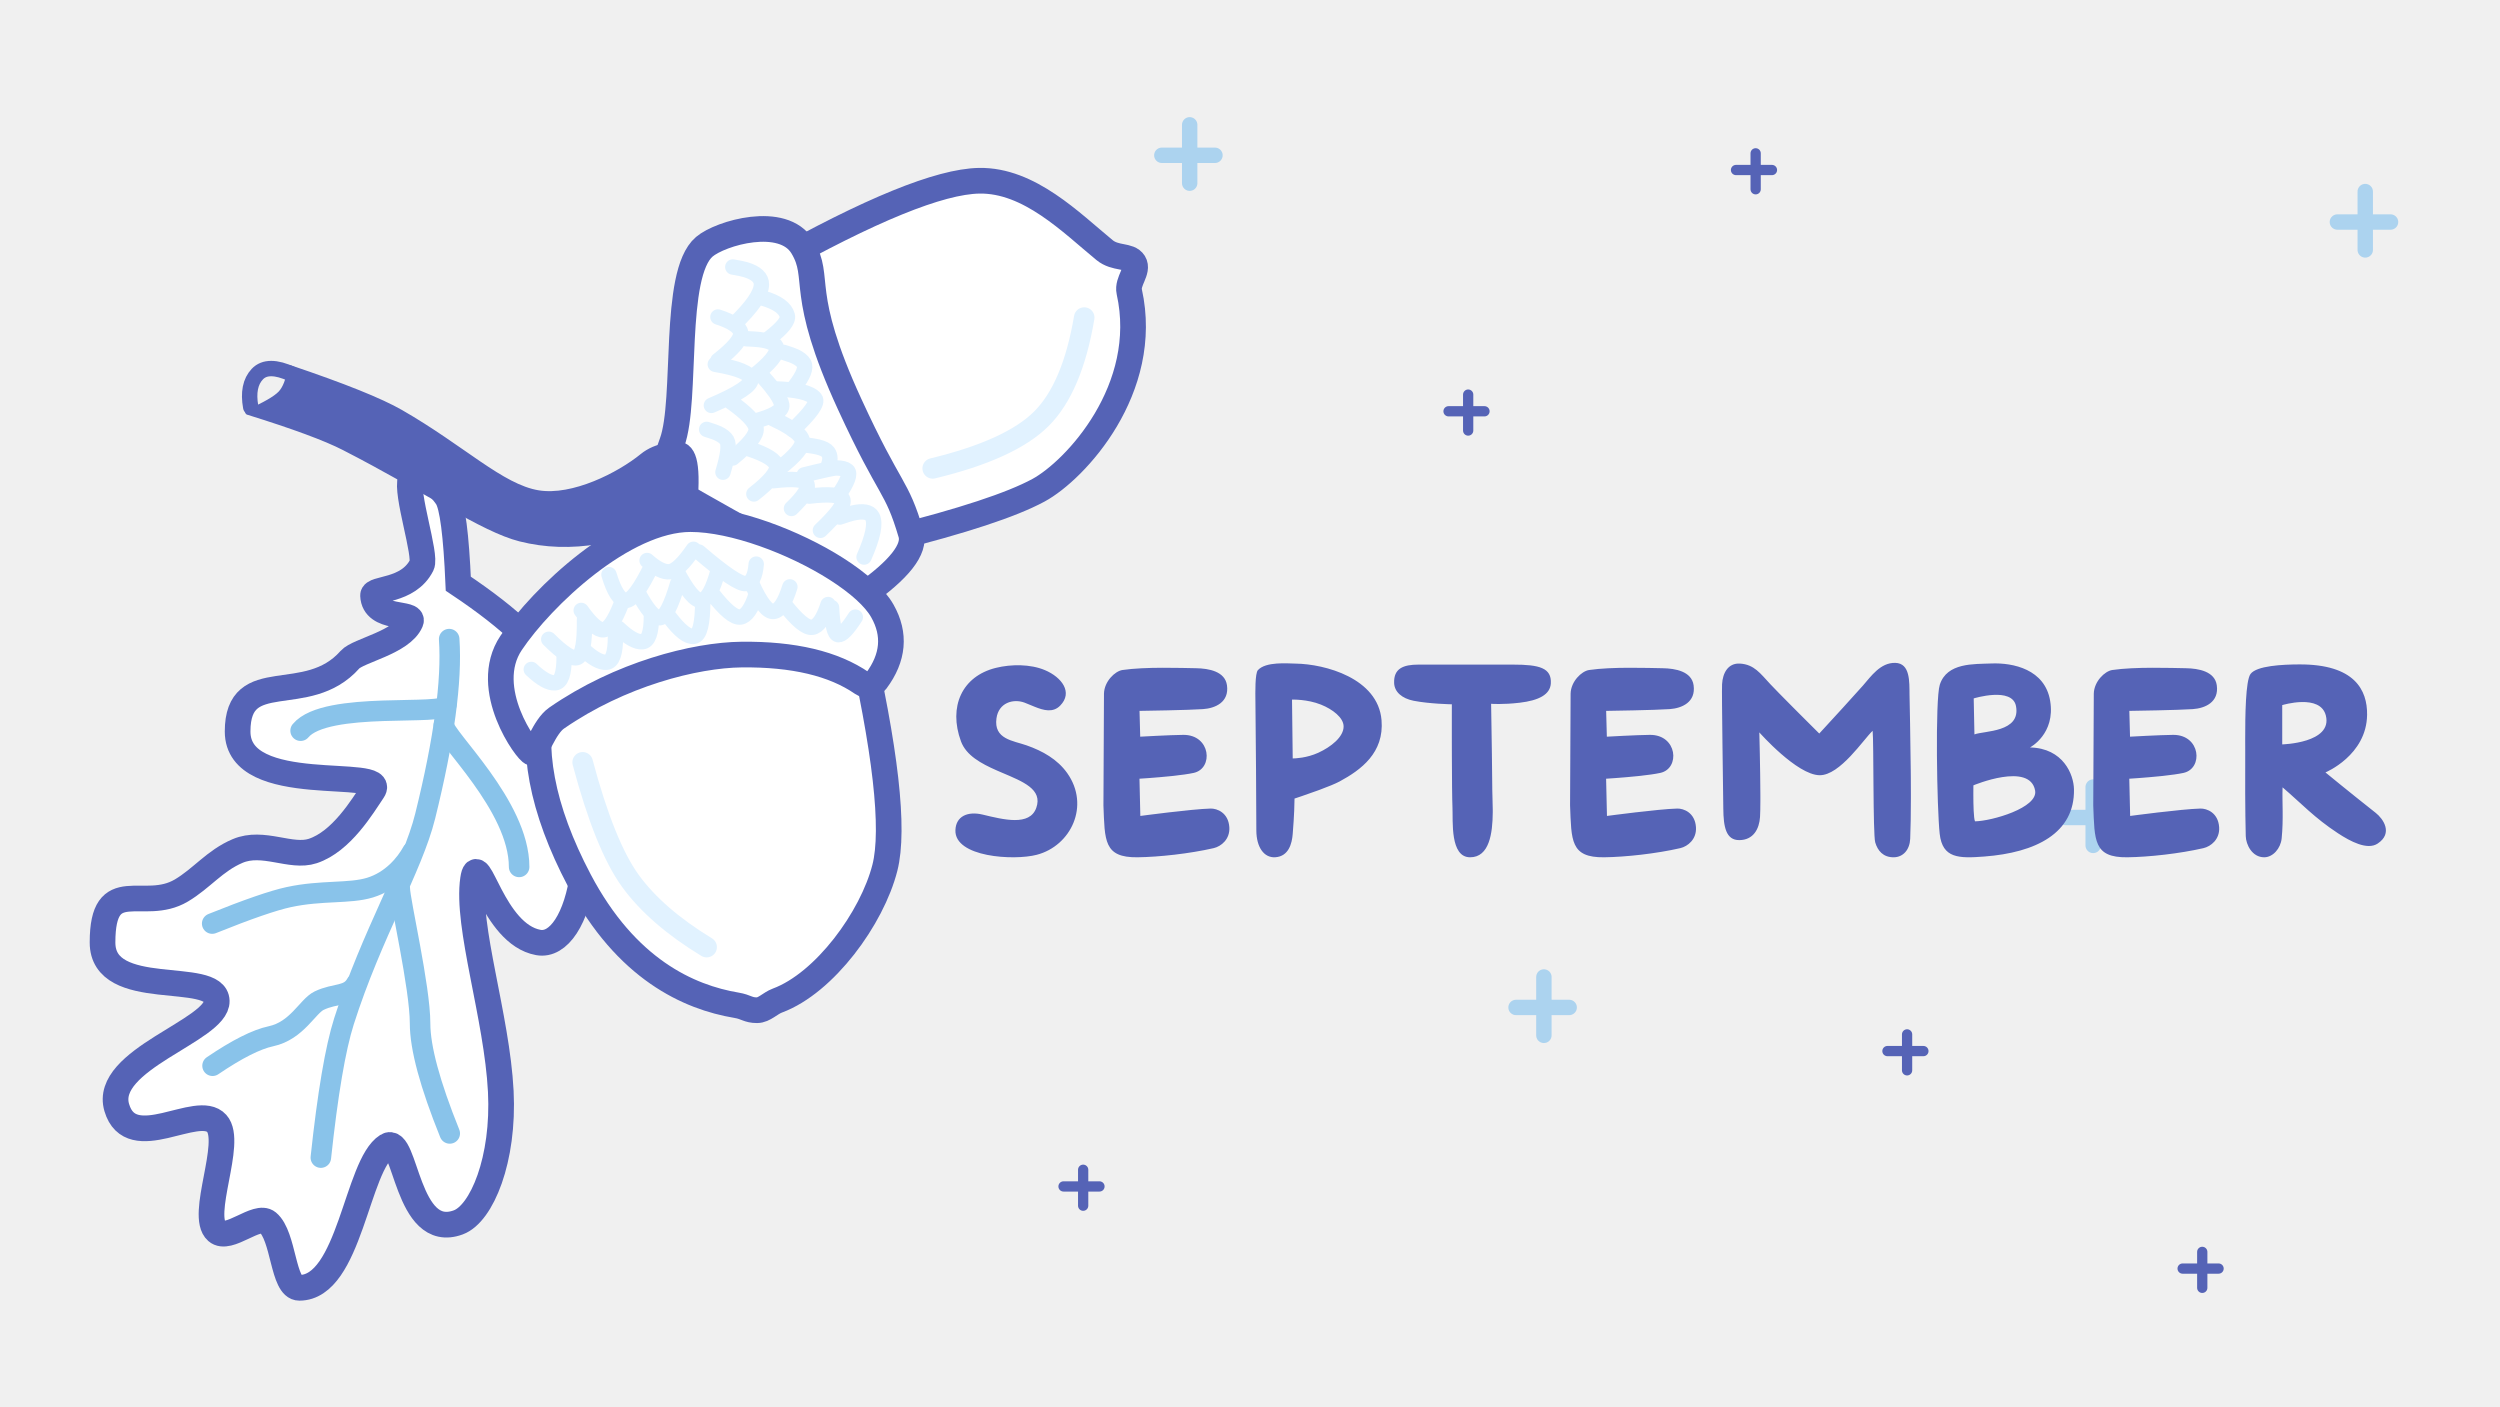
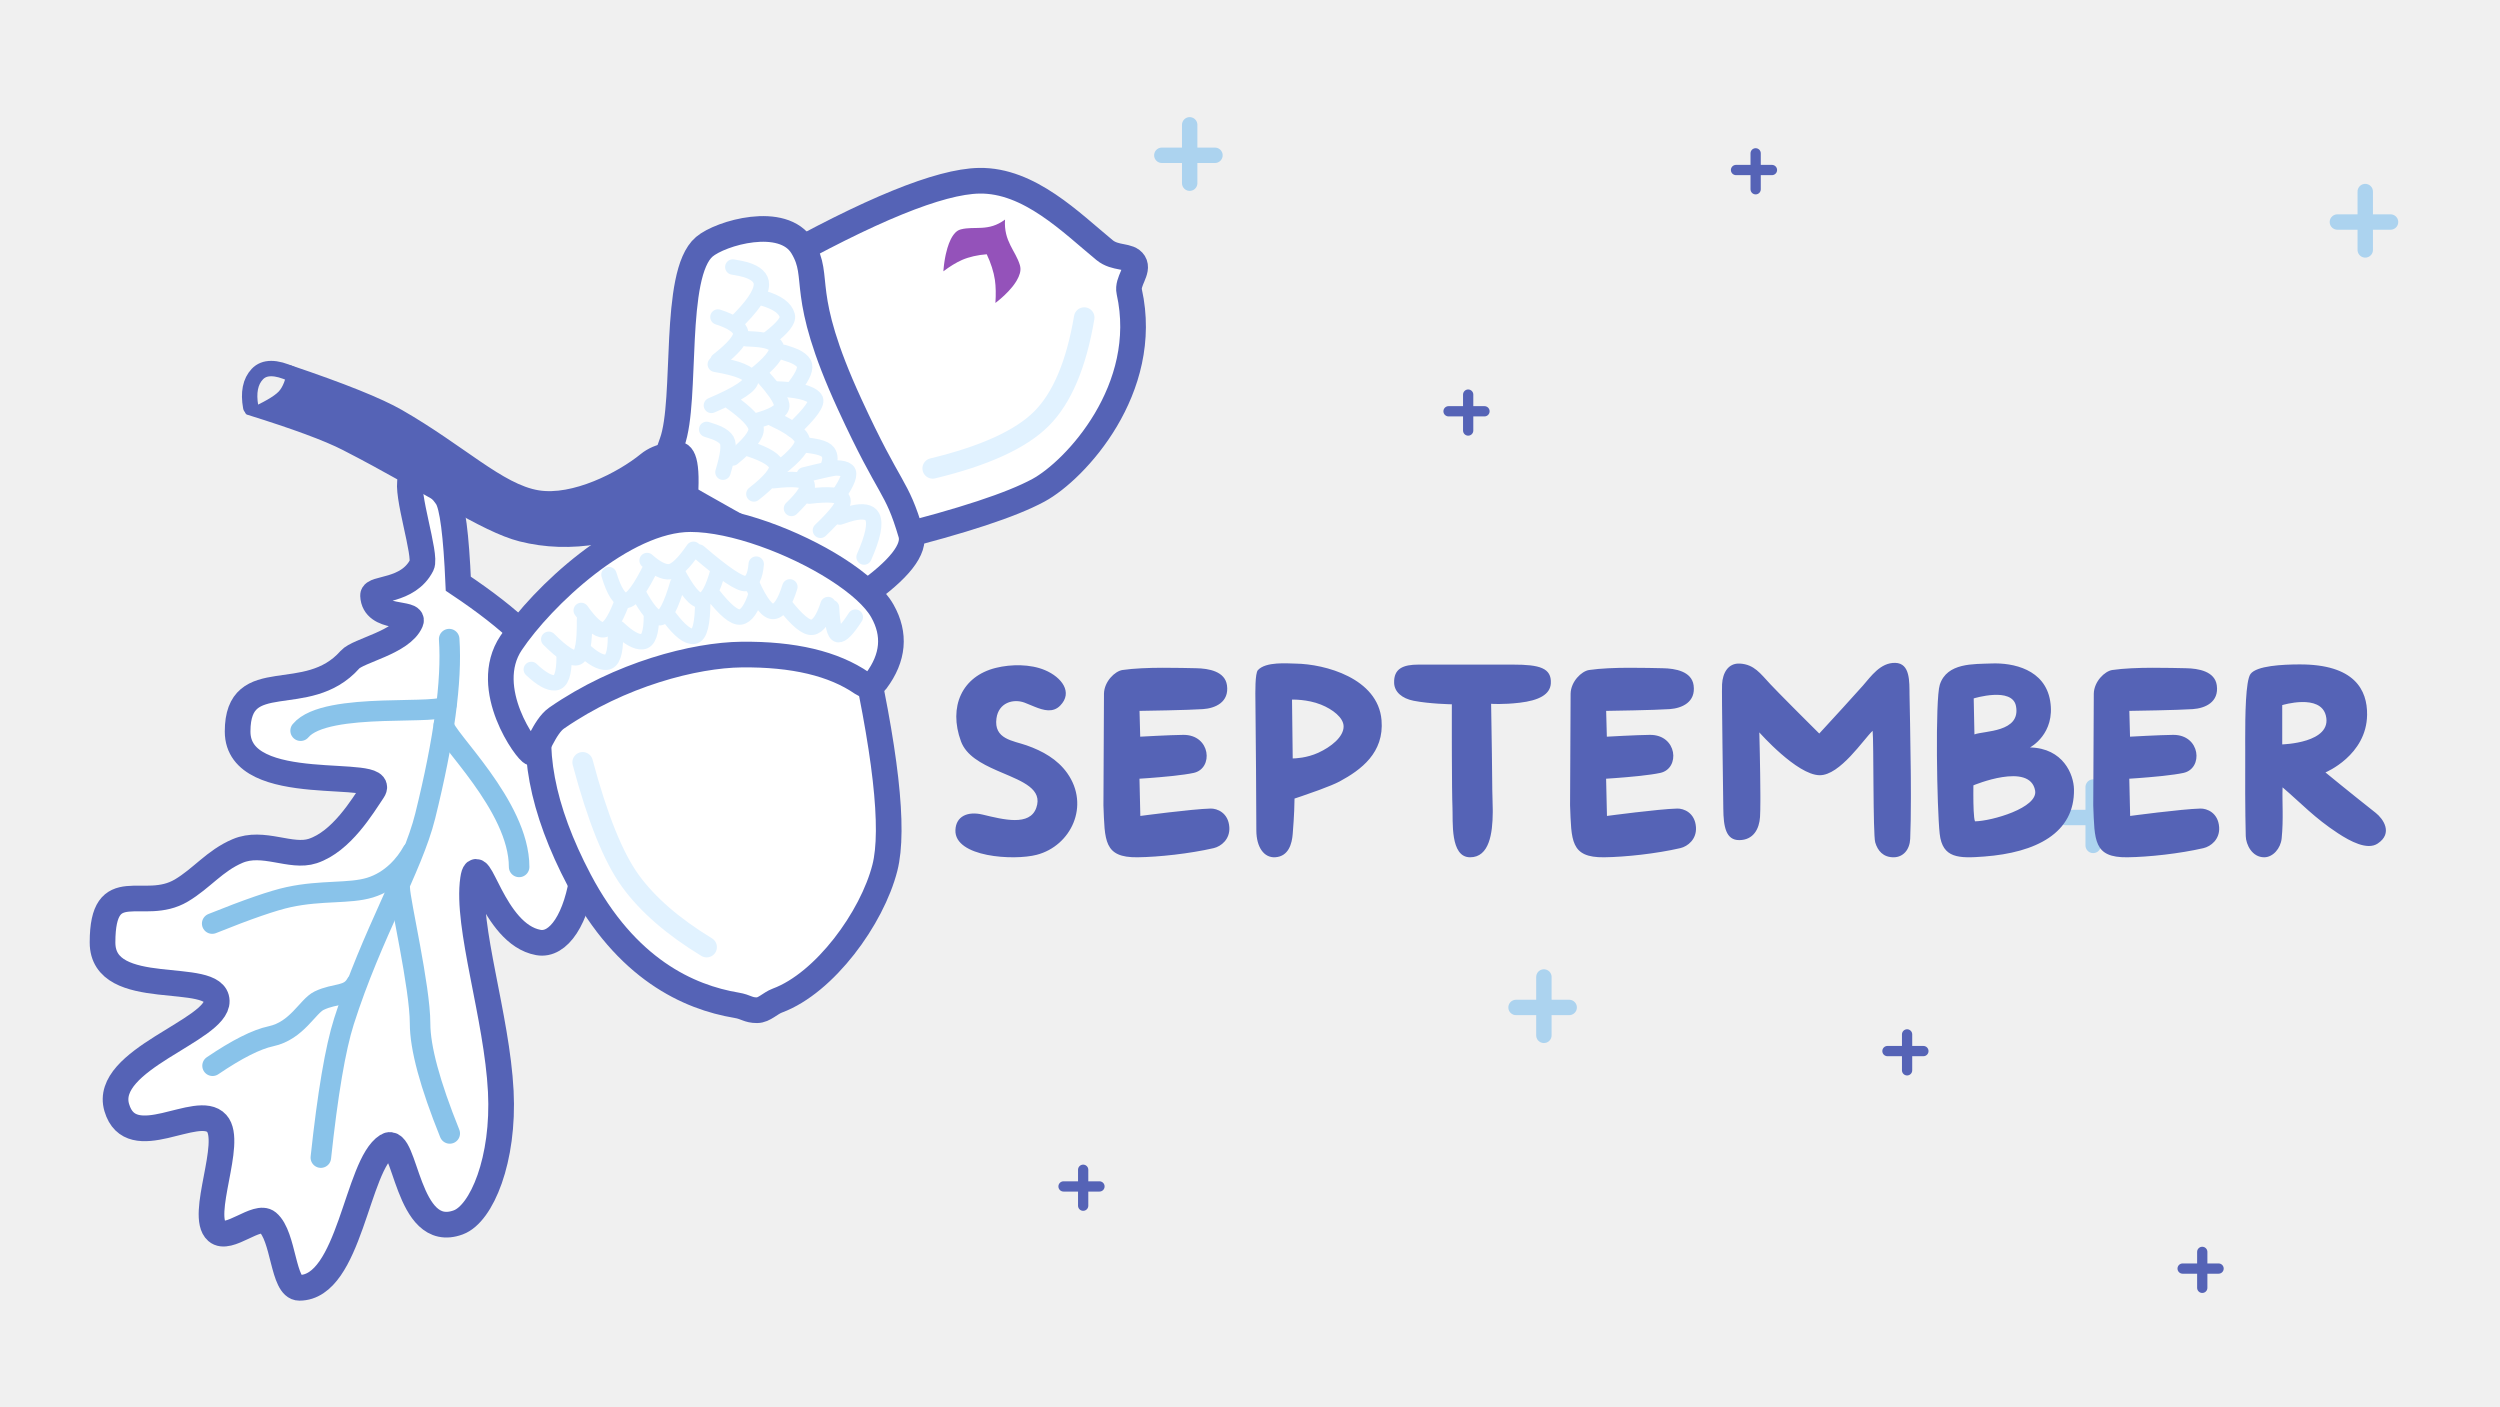
<svg xmlns="http://www.w3.org/2000/svg" width="487" height="274">
  <g fill="none" fill-rule="evenodd">
    <g stroke-linecap="round">
      <path stroke="#ACD3EF" stroke-width="3" d="M231.75 24.316v11.368M226.324 30.25h10.352" />
      <path stroke="#5563B6" stroke-width="2" d="M342 29.868v7M338.176 33.118h7M286 76.868v7M282.176 80.118h7" />
      <path stroke="#ACD3EF" stroke-width="3" d="M460.75 37.316v11.368M455.324 43.25h10.352M300.75 190.316v11.368M295.324 196.25h10.352" />
      <path stroke="#5563B6" stroke-width="2" d="M371.5 201.5v7M367.676 204.75h7M211 227.868v7M207.176 231.118h7M429 243.868v7M425.176 247.118h7" />
      <path stroke="#ACD3EF" stroke-width="3" d="M407.75 153.316v11.368M402.324 159.25h10.352" />
    </g>
    <path d="M48.839 79.302c-.507-2.835-.08-4.975 1.284-6.42 1.363-1.447 3.609-1.447 6.737 0" stroke="#5563B6" stroke-width="3" stroke-linecap="round" />
    <path d="M80 93.264c1.036-2.763 5.536 1.242 7.094 3.658 1.04 1.61 1.766 7.205 2.18 16.783 10.55 7.041 16.765 13.096 18.641 18.163 11.427 30.858 4.781 53.153-3.048 51.729-8.985-1.634-11.772-18.758-12.72-12.32-1.344 9.132 4.66 26.759 5.406 41.31.681 13.258-3.698 23.84-8.28 25.531-10.16 3.75-10.16-17.231-13.883-14.903-5.923 3.705-7.216 27.653-17.082 27.653-3.257 0-2.958-10.094-6.149-12.75-2.112-1.757-7.634 3.77-9.935 1.752-3.47-3.045 3.268-17.377 0-21.025-3.721-4.154-16.703 6.287-19.477-3.08-2.774-9.367 19.628-15.059 19.477-20.765-.165-6.213-22.25 0-22.25-11.403 0-13.54 7.958-5.748 15.348-10.124 3.98-2.356 6.51-5.81 10.965-7.7 4.993-2.12 10.367 1.42 14.647 0 5.597-1.86 9.64-8.651 11.734-11.773 3.212-4.788-26.38 1.555-26.38-11.5s13.48-4.505 21.886-14c1.58-1.784 10.096-3.347 11.826-7.377.88-2.05-7.14-.183-7.332-5.123-.06-1.555 6.816-.633 9.484-5.904.963-1.902-3.188-14.07-2.152-16.832ZM150.085 51.776c19.397-10.903 32.947-16.425 40.651-16.567 9.772-.18 17.962 8.203 24.438 13.515 2.113 1.734 4.767.918 5.714 2.44.973 1.562-1.358 3.639-.907 5.668 4.2 18.914-10.48 34.77-17.691 38.675-5.237 2.834-14.816 5.99-28.737 9.467l-23.468-53.198Z" stroke="#5563B6" stroke-width="5" fill="#FFF" />
    <path d="M130.923 86.187c3.021-8.279.015-32.777 6.273-38.115 3.145-2.682 15.357-6.255 19.12 0 3.764 6.254-.996 8.51 9.199 30.669 8.038 17.471 9.06 15.467 11.948 25.236.883 2.988-2.26 6.995-9.43 12.023-23.05-12.677-34.57-19.11-34.557-19.3 1.03-15.933-5.574-2.234-2.553-10.513Z" stroke="#5563B6" stroke-width="5" fill="#FFF" />
    <path d="M201.96 166.514c6.7-1.752 10.4-9.6 5.945-15.9-1.923-2.718-4.828-4.33-7.908-5.413-2.641-.929-6.46-1.188-5.883-5.287.425-3.013 3.236-3.857 5.458-3.045.503.184 1.03.413 1.565.637l.403.166c1.753.71 3.569 1.223 4.985-.22 2.543-2.593.282-5.535-2.967-6.908-2.856-1.207-6.605-1.173-9.554-.445-6.603 1.628-9.29 7.558-6.805 14.32 1.009 2.745 3.926 4.319 6.917 5.637l.528.23.527.226c4.123 1.758 7.972 3.233 6.7 6.848-1.273 3.62-6.382 2.301-10.45 1.324-2.912-.7-5.213.315-5.306 3.032-.182 5.268 11.368 5.969 15.846 4.798Zm19.624.485c4.206-.054 10.165-.706 14.83-1.78 1.469-.338 3.216-1.738 3.06-4.085-.19-2.833-2.402-3.659-3.653-3.627-3.655.093-13.684 1.439-13.684 1.439l-.168-7.252s3.09-.186 6.132-.503l.552-.059c1.467-.162 2.877-.353 3.874-.57 3.908-.847 3.348-7.454-2.027-7.41-2.555.022-8.387.353-8.387.353l-.134-5.025h.036c.628-.01 9.468-.144 12.327-.343 2.408-.167 5.132-1.353 4.672-4.646-.378-2.7-3.521-3.282-6.034-3.322-2.817-.044-9.882-.306-14.316.347-1.477.218-3.552 2.237-3.61 4.595l-.105 21.779c.271 6.82.037 10.193 6.635 10.109Zm26.83-.005c2.637-.165 3.254-2.691 3.402-4.49.314-3.803.35-6.124.353-6.762v-.18s2.195-.72 4.461-1.549l.504-.185c1.51-.56 2.984-1.15 3.79-1.584 4.207-2.265 8.737-5.608 8.198-11.972-.692-8.163-11.028-10.92-16.718-11.002-1.605-.022-5.824-.431-7.368 1.275-.561.62-.506 4.334-.48 6.169.094 6.968.16 19.624.179 25.047.011 3.318 1.521 5.368 3.678 5.233Zm3.471-19.249h-.064l-.136-11.461s2.94-.109 5.64.974c2.278.913 4.384 2.536 4.409 4.227.03 2.05-2.448 4.02-4.934 5.153-2.252 1.028-4.511 1.102-4.915 1.107ZM286.376 167c3.765 0 4.386-4.715 4.412-8.75v-.51c-.008-1.604-.096-3.059-.095-4.008v-.318a747.294 747.294 0 0 0-.073-6.538l-.01-.702-.005-.352-.01-.704c-.06-4.103-.125-8.019-.125-8.019s2.233.182 5.562-.208c3.745-.439 5.957-1.602 6.071-3.784.157-2.99-2.208-3.642-7.341-3.642h-4.61l-.587.001h-2.247l-.545.001h-8.957l-1.498-.002c-2.953-.003-4.854.755-4.74 3.604.069 1.735 1.547 2.995 3.795 3.44 3.102.614 7.444.688 7.444.688V138.013l-.001.163v.778l-.001.224v4.439l.007 2.885.002.742c.014 4.213.046 8.506.119 10.111.116 2.58-.504 9.645 3.433 9.645Zm26.108-.001c4.206-.054 10.165-.706 14.83-1.78 1.469-.338 3.216-1.738 3.06-4.085-.19-2.833-2.402-3.659-3.653-3.627-3.655.093-13.684 1.439-13.684 1.439l-.168-7.252s3.09-.186 6.132-.503l.552-.059c1.467-.162 2.877-.353 3.874-.57 3.908-.847 3.348-7.454-2.027-7.41-2.555.022-8.387.353-8.387.353l-.134-5.025h.036c.628-.01 9.468-.144 12.327-.343 2.408-.167 5.132-1.353 4.672-4.646-.378-2.7-3.521-3.282-6.034-3.322-2.817-.044-9.882-.306-14.316.347-1.477.218-3.552 2.237-3.61 4.595l-.105 21.779c.271 6.82.037 10.193 6.635 10.109Zm56.42.001c1.827-.018 3.11-1.462 3.203-3.603.092-2.146.13-4.909.133-7.866v-.94c0-.946-.005-1.907-.01-2.869l-.012-1.443c-.06-6.727-.22-13.219-.243-14.932-.032-2.514.16-6.145-2.773-6.22-2.893-.073-4.727 2.623-6.318 4.441-.738.844-2.302 2.568-3.89 4.306l-.414.453c-2.136 2.338-4.187 4.565-4.187 4.565l-.026-.026-.134-.132-.336-.335-.229-.227c-.66-.656-1.704-1.697-2.86-2.853l-.66-.66-.447-.45-.674-.677c-1.721-1.73-3.387-3.421-4.182-4.272-1.917-2.051-3.124-3.827-5.89-3.994-2.34-.14-3.379 1.859-3.496 4.014-.047.852.005 6.04.074 11.447l.011.903c.066 5.119.141 10.23.156 11.867.031 3.59.516 6.18 3.125 6.158 2.741-.023 3.877-2.171 4.029-4.515.045-.707.065-1.874.068-3.269v-.926c-.015-5.083-.205-12.274-.205-12.274s7.305 8.278 11.728 8.342c4.002.058 8.628-7.075 10.345-8.65.225 2.007.05 20.187.504 21.737.476 1.626 1.554 2.92 3.61 2.9Zm17.635-.147c10.021-.763 17.64-4.535 17.472-13.102-.056-2.882-2.091-8.001-8.568-8.15 0 0 4.994-2.611 3.929-9.065-1.017-6.159-7.218-7.467-11.486-7.29-3.38.139-8.624-.191-10.014 4.142-.92 2.866-.556 24.216-.021 29.035.534 4.815 3.753 4.805 8.688 4.43Zm-1.919-23.79-.142-7.012s7.513-2.319 8.238 1.499c.975 5.14-6.215 4.786-8.096 5.513Zm.109 16.934c-.264-.589-.318-3.231-.322-5.098v-.449c.001-.859.012-1.465.012-1.465s11.022-4.623 12.023 1.025c.592 3.343-8.431 5.933-11.713 5.987Zm29.67 7.002c4.207-.054 10.166-.706 14.831-1.78 1.469-.338 3.216-1.738 3.06-4.085-.19-2.833-2.402-3.659-3.653-3.627-3.655.093-13.684 1.439-13.684 1.439l-.168-7.252s3.09-.186 6.132-.503l.552-.059c1.467-.162 2.877-.353 3.874-.57 3.908-.847 3.348-7.454-2.027-7.41-2.555.022-8.387.353-8.387.353l-.134-5.025h.036c.628-.01 9.468-.144 12.327-.343 2.408-.167 5.132-1.353 4.672-4.646-.378-2.7-3.521-3.282-6.034-3.322-2.817-.044-9.882-.306-14.316.347-1.477.218-3.552 2.237-3.61 4.595l-.105 21.779c.271 6.82.037 10.193 6.635 10.109Zm26.668.001c1.699 0 3.209-1.725 3.402-3.685.377-3.813.076-6.993.175-9.941 3.694 3.164 6.21 5.94 10.78 8.938 2.408 1.58 5.715 3.354 7.738 2.019 3.063-2.023 1.084-4.834-.372-5.982-5.167-4.076-9.793-7.882-9.793-7.882s8.013-3.313 8.114-11.221c.062-4.82-2.419-9.862-13.211-9.819-3.298.013-8.3.254-9.498 1.863-.964 1.293-1.04 8.13-1.037 12.578v.633l.004 1.397V146.78c-.023 4.203-.023 11.24.104 16.086.044 1.694 1.248 4.134 3.594 4.134Zm3.512-21.993-.002-7.65s7.428-2.283 8.502 2.042c1.332 5.365-8.5 5.607-8.5 5.608Z" fill="#5563B6" fill-rule="nonzero" />
    <path d="M106.021 135.049c11.195-6.51 20.539-10.69 28.03-12.54 7.492-1.848 18.507-1.848 33.047 0 5.43 23.5 7.19 39.009 5.278 46.527-2.492 9.806-11.724 22.458-20.944 25.876-1.384.513-2.58 1.879-3.95 1.879-1.83 0-2.052-.639-4.014-.967-9.297-1.556-21.489-7.021-30.603-24.31-7.358-13.958-9.64-26.113-6.844-36.465Z" stroke="#5563B6" stroke-width="5" fill="#FFF" />
    <path d="M113.5 148.5c2.871 10.803 5.973 18.503 9.304 23.098 3.332 4.596 8.282 8.897 14.85 12.902M181.688 91.244c10.097-2.436 17.154-5.659 21.172-9.668 4.018-4.01 6.8-10.58 8.345-19.713" stroke="#E1F2FF" stroke-width="4" stroke-linecap="round" />
    <path d="M99.566 125.242c5.99-8.945 21.943-24.117 34.938-24.117 8.448 0 20.296 4.52 28.39 9.673 4.354 2.773 7.528 5.62 8.998 8.227 2.564 4.548 2.16 9.084-1.213 13.61a2 2 0 0 1-2.74.45c-5.54-3.827-13.371-5.686-23.493-5.575-9.055.099-23.674 3.81-36.028 12.378-2.449 1.698-3.912 6.759-4.774 6.759-.863 0-10.068-12.46-4.078-21.405Z" stroke="#5563B6" stroke-width="5" fill="#FFF" />
    <path d="M124.221 115.319c1.847 3.477 3.292 5.15 4.333 5.02 1.042-.131 2.191-2.347 3.45-6.649M113.221 118.914c1.847 2.612 3.292 3.869 4.333 3.77 1.042-.097 2.191-1.762 3.45-4.994M106.894 124.531c2.784 2.784 4.654 3.962 5.612 3.533.957-.43 1.41-2.885 1.355-7.366M131.804 111.207c2.057 3.97 3.665 5.882 4.825 5.733 1.16-.15 2.24-2.06 3.24-5.733M136.137 107.536c4.946 4.246 7.999 6.295 9.158 6.146 1.16-.15 1.83-1.413 2.014-3.793M138.84 115.766c2.422 3.104 4.212 4.58 5.372 4.432 1.16-.15 2.192-1.626 3.097-4.432M146.854 82.096c3.82-1.005 5.629-2.087 5.428-3.246-.202-1.16-1.402-2.944-3.602-5.354M138.58 78.971c5.286-2.254 7.854-3.962 7.705-5.121-.149-1.16-2.465-2.12-6.947-2.882M142.725 89.221c3.193-2.598 4.713-4.52 4.56-5.764-.153-1.244-1.817-2.99-4.99-5.236M146.854 96.221c3.103-2.421 4.58-4.212 4.431-5.371-.149-1.16-1.963-2.308-5.44-3.445M154.18 99.048c2.46-2.362 3.446-3.967 2.958-4.817-.488-.85-2.649-1.044-6.484-.585M161.29 90.888c.501-1.174.501-2.112 0-2.813-.293-.411-.947-.745-1.96-1.002-.476-.12-1.368-.263-2.676-.427M163.314 96.483c1.811-2.625 2.394-4.223 1.749-4.794-.38-.335-1.091-.513-2.136-.535-.491-.01-2.582.442-6.273 1.358" stroke="#E1F2FF" stroke-width="3" stroke-linecap="round" />
    <path d="M154.471 83.721c3.475-3.282 4.907-5.309 4.298-6.08-.929-1.176-3.643-1.805-8.144-1.888M149.847 65.892c2.59-1.984 3.763-3.452 3.52-4.405-.37-1.451-1.925-2.58-4.664-3.386M154.817 75.304c1.669-2.159 2.26-3.662 1.772-4.512-.287-.498-.857-.95-1.71-1.357-.4-.19-1.143-.453-2.225-.789M140.832 91.987c.992-3.28 1.244-5.345.757-6.195-.287-.498-.857-.95-1.71-1.357-.4-.19-1.143-.453-2.225-.789M159.817 103.304c3.368-3.2 4.809-5.223 4.321-6.073-.488-.85-2.649-1.044-6.484-.585" stroke="#E1F2FF" stroke-width="3" stroke-linecap="round" />
    <path d="M151.854 91.221c3.103-2.421 4.58-4.212 4.431-5.371-.149-1.16-2.036-2.584-5.66-4.274M146.854 73.221c3.103-2.421 4.58-4.212 4.431-5.371-.11-.864-1.231-1.43-3.36-1.695-.486-.06-1.333-.117-2.54-.168M143.06 63.106c3.472-3.338 5.226-5.89 5.262-7.66.027-1.318-.998-2.29-3.074-2.914-.473-.143-1.306-.316-2.498-.52M168.317 108.515c1.749-3.956 2.284-6.574 1.605-7.856-.505-.955-1.807-1.187-3.906-.696-.478.112-1.289.364-2.432.757" stroke="#E1F2FF" stroke-width="3" stroke-linecap="round" />
    <path d="M139.854 70.221c3.103-2.421 4.58-4.212 4.431-5.371-.149-1.16-1.626-2.192-4.431-3.097M152.84 117.766c2.422 3.104 4.212 4.58 5.372 4.432 1.16-.15 2.192-1.626 3.097-4.432M161.98 118.342c.164 3.413.59 5.178 1.281 5.297.69.118 1.81-1.023 3.356-3.424M146.444 113.69c1.685 3.764 3.108 5.57 4.267 5.422 1.16-.15 2.212-1.745 3.156-4.787M130.495 120.345c1.942 2.56 3.493 3.765 4.653 3.616 1.16-.149 1.742-2.463 1.747-6.943M120.495 122.41c1.942 1.84 3.493 2.706 4.653 2.599 1.16-.107 1.742-1.771 1.747-4.991M113.495 126.41c1.942 1.84 3.493 2.706 4.653 2.599 1.16-.107 1.742-1.771 1.747-4.991M103.495 130.41c1.942 1.84 3.493 2.706 4.653 2.599 1.16-.107 1.742-1.771 1.747-4.991M118.629 111.937c1 3.299 2.085 4.976 3.253 5.03 1.168.056 2.867-2.214 5.098-6.809M126.052 109.189c1.803 1.6 3.284 2.326 4.443 2.177 1.16-.149 2.69-1.604 4.589-4.366" stroke="#E1F2FF" stroke-width="3" stroke-linecap="round" />
    <path d="M56.531 71.647c10.425 3.517 17.598 6.4 21.52 8.651 12.12 6.955 19.642 14.54 26.816 15.712 6.738 1.102 15.77-3.506 20.248-7.163 2.602-2.126 7.147-3.152 8.095 0 .633 2.101.633 5.665 0 10.692-11.492 6.1-22.125 7.91-31.898 5.435-7.333-1.858-18.075-9.428-34.305-17.757-3.602-1.85-9.845-4.155-18.728-6.919 3.294-1.454 5.412-2.675 6.354-3.662.942-.988 1.575-2.65 1.898-4.989Z" stroke="#5563B6" fill="#5563B6" stroke-linejoin="round" />
    <path d="M87.5 124.5c.559 8.14-.997 19.626-4.668 34.457-2.511 10.147-10.405 22.964-15.825 39.994-1.668 5.24-3.17 14.09-4.507 26.549" stroke="#89C3EA" stroke-width="4" stroke-linecap="round" />
    <path d="M80.334 165.91c-1.336 2.441-4.081 5.726-8.265 7-4.027 1.226-9.392.46-15.819 1.846-3.01.65-7.983 2.367-14.916 5.154M77.881 173.103c0 2.338 3.95 19.196 3.95 26.275 0 4.72 1.926 11.858 5.78 21.415M86.462 141.258c0 2.338 14.664 15.657 14.664 27.618M86.944 137.292c0 2.337-23.432-.9-28.385 5.046M69.405 191.606c-1.443 2.611-4.032 1.78-7.234 3.32-2.258 1.085-4.31 5.851-9.396 6.938-2.826.604-6.616 2.517-11.37 5.742" stroke="#89C3EA" stroke-width="4" stroke-linecap="round" />
+     <path d="M195.657 43.14c.057-.195.109-.326.124-.37.005-.005-.004.002 0 0 .001 0 0 0 0 0-.292 4.255 2.073 6.064 2.902 8.905.005.042.015.088.028.14.018.063.032.13.043.195.135.784-.144 1.691-.696 2.632l-.01.015c-.044.08-.093.157-.142.235l-.001.003c-.091.142-.19.287-.292.431l-.03.045c-.03.039-.06.078-.088.118l-.088.12-.093.119-.095.122-.069.085c-.879 1.086-2.034 2.156-3.245 3.083 0 0-.01.014 0 0 .115-1.601.087-3.204-.098-4.489-.222-1.548-.807-3.356-1.59-4.997-1.713.122-3.456.513-4.807 1.103-1.13.496-2.416 1.283-3.64 2.222.009-.133.02-.265.03-.398l.013-.118c.009-.095.017-.189.028-.283.003-.043.009-.088.014-.13a25.51 25.51 0 0 1 .046-.4l.049-.355c0-.012.002-.024.005-.036.018-.136.04-.273.061-.409l.006-.031.061-.364c.004-.025.01-.05.013-.074l.063-.33a19.047 19.047 0 0 1 .093-.44v-.002c.09-.397.19-.782.299-1.151 0-.005.002-.01.003-.014.185-.615.4-1.182.643-1.677.036-.072.073-.143.11-.211l.003-.008h.001c.033-.064.068-.126.102-.184l.001-.002c0-.002.003-.004.004-.006.037-.065.074-.128.113-.188l.017-.024v-.002a4.942 4.942 0 0 1 .178-.262c.003-.004.007-.008.01-.014a3.743 3.743 0 0 1 .317-.38l.058-.057.086-.083c.02-.019.042-.036.065-.056l.083-.07.068-.05a2.03 2.03 0 0 1 .085-.062l.069-.044.092-.054c.022-.013.044-.024.065-.035l.109-.05.054-.023c.055-.022.11-.04.166-.057.039-.012.071-.023.1-.035 2.698-.712 5.383.518 8.628-1.918" fill="#9452BA" />
  </g>
</svg>
